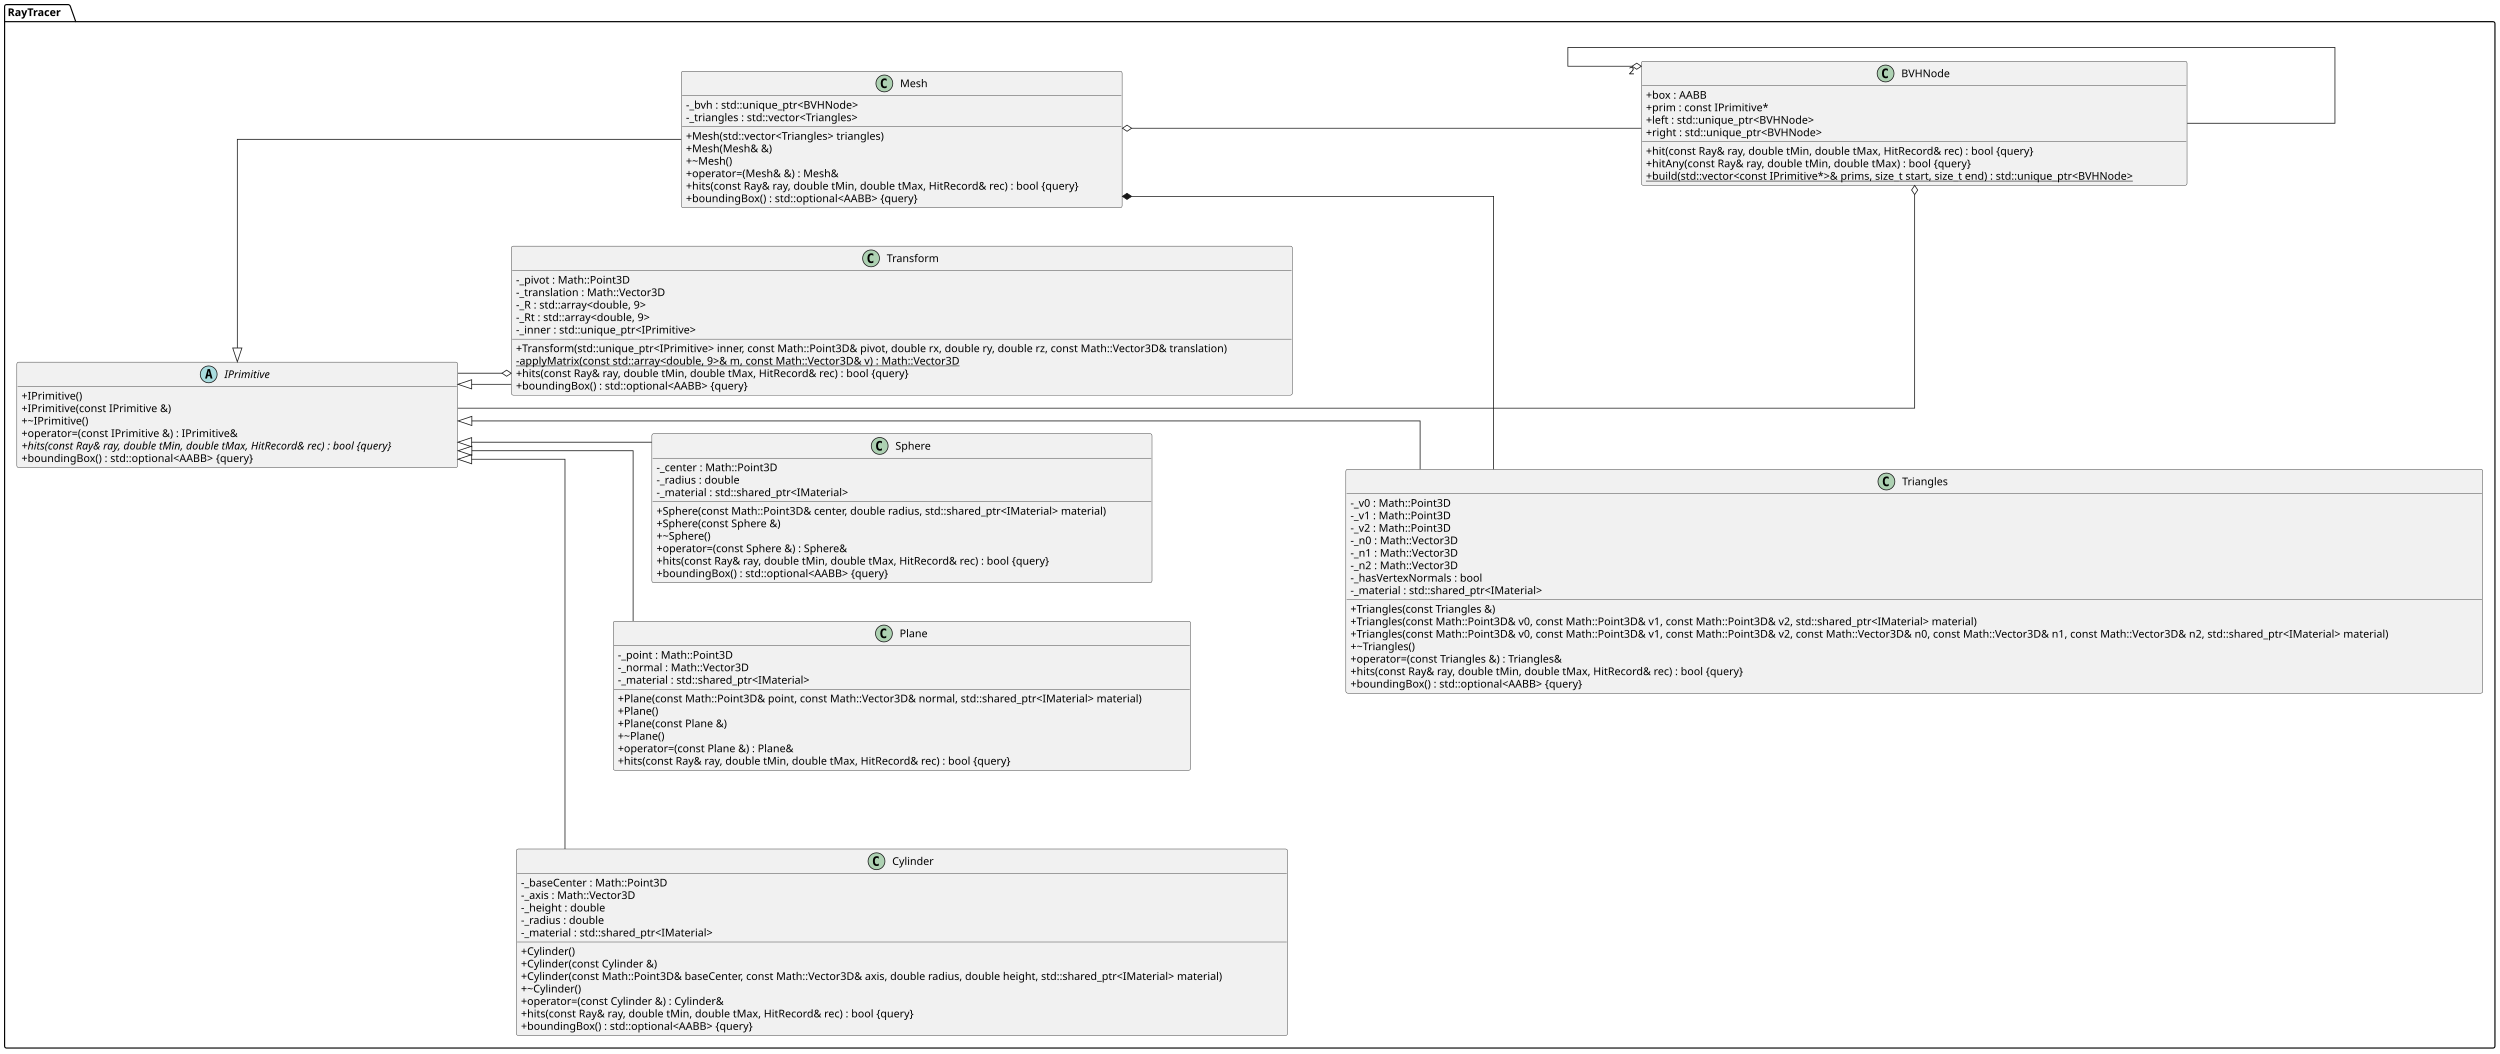
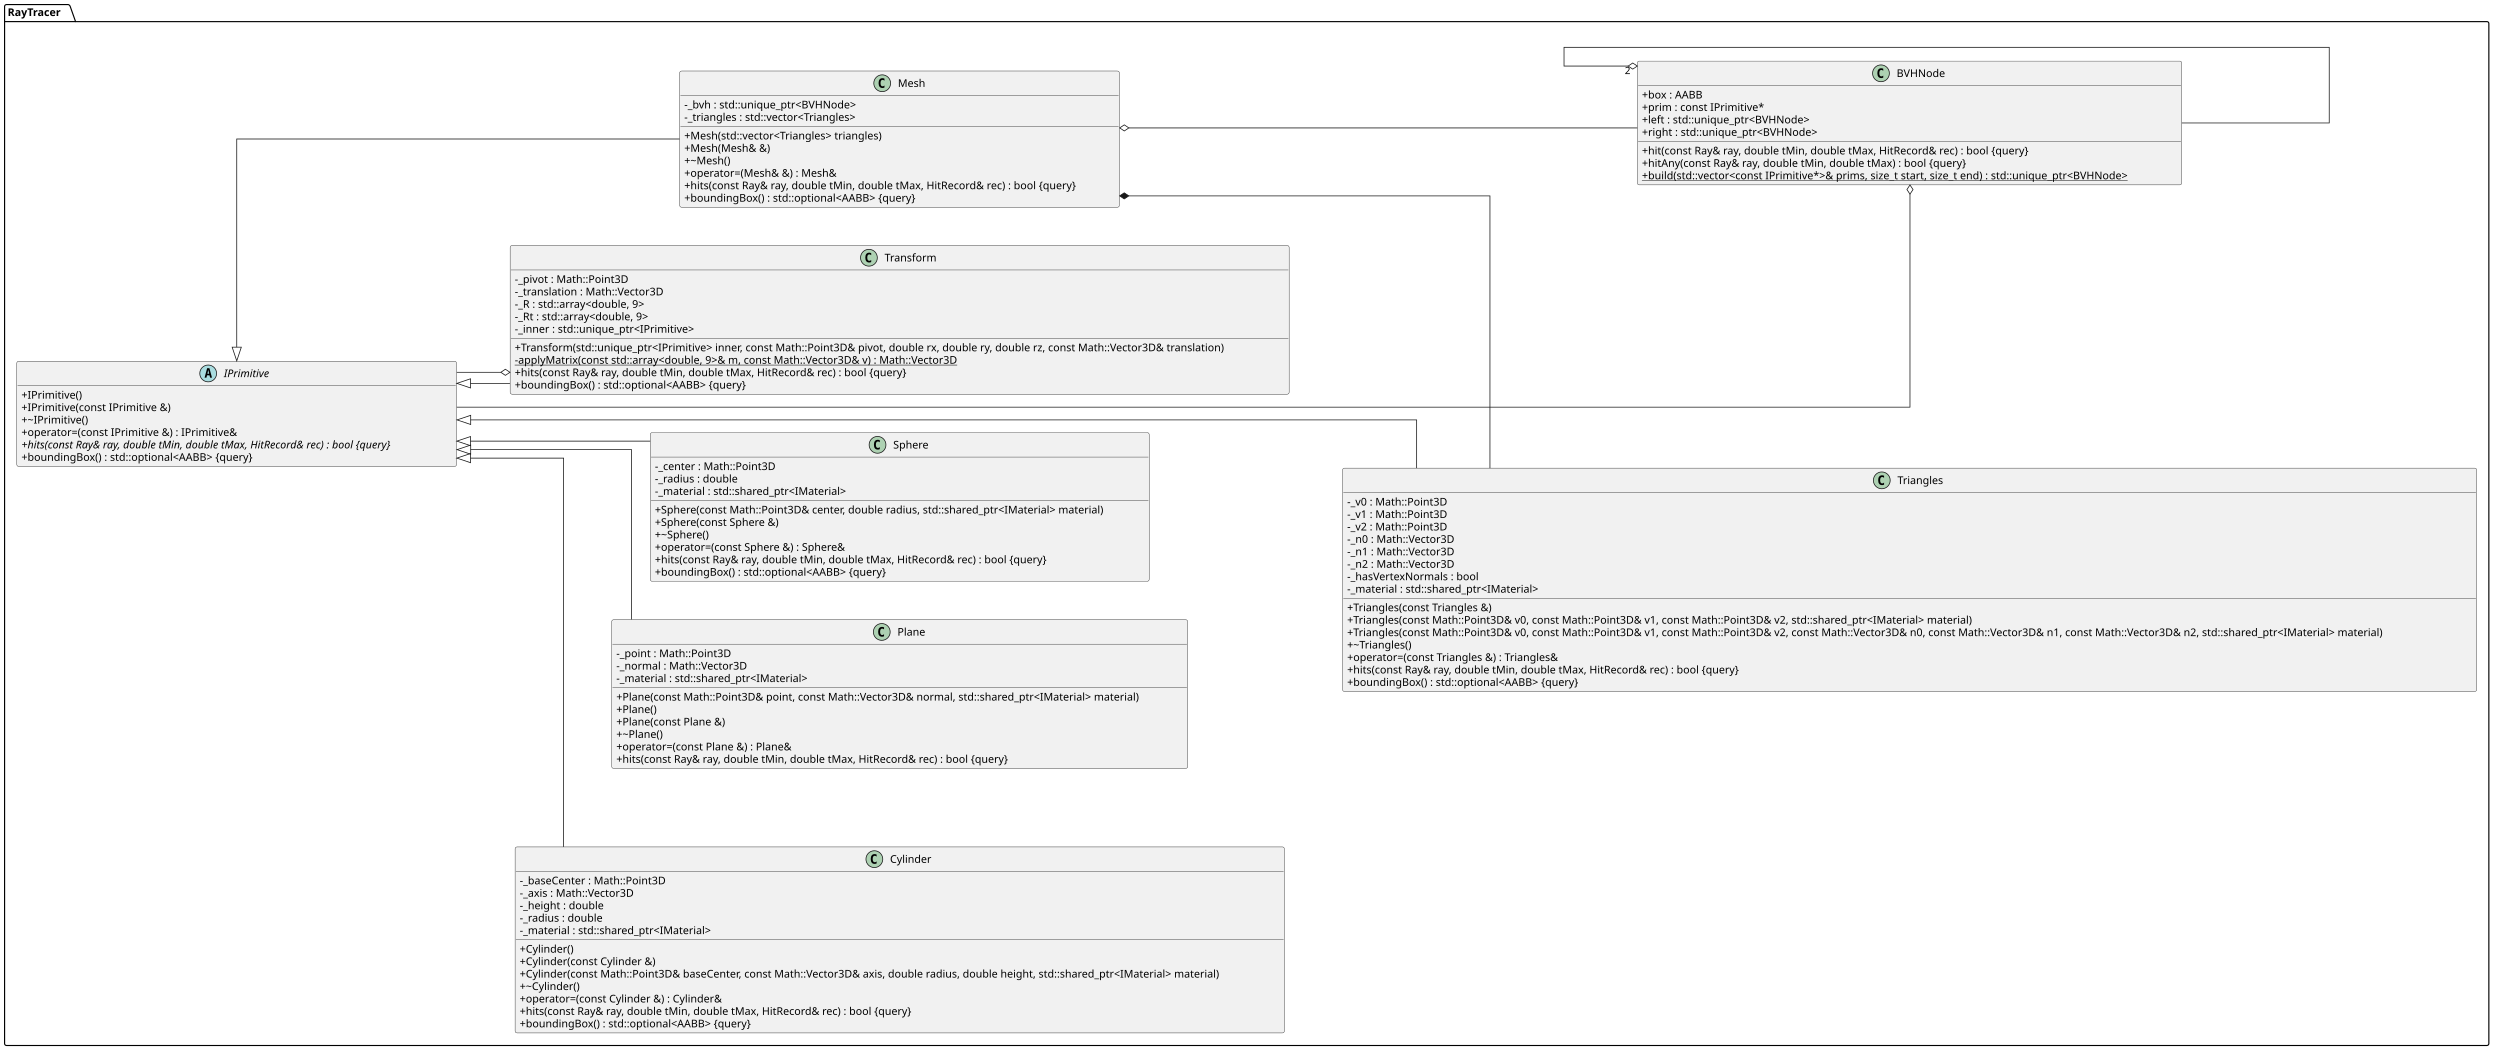
- <svg xmlns="http://www.w3.org/2000/svg" contentStyleType="text/css" data-diagram-type="CLASS" height="1720px" preserveAspectRatio="none" style="width:4082px;height:1720px;background:#FFFFFF;" version="1.1" viewBox="0 0 4082 1720" width="4082.5px" zoomAndPan="magnify">
+ <svg xmlns="http://www.w3.org/2000/svg" contentStyleType="text/css" data-diagram-type="CLASS" height="1730px" preserveAspectRatio="none" style="width:4092px;height:1730px;background:#FFFFFF;" version="1.1" viewBox="0 0 4092 1730" width="4092.5px" zoomAndPan="magnify">
  <defs />
  <g>
    <g class="cluster" data-qualified-name="RayTracer" data-source-line="15" id="ent0002">
      <path d="M10.625,7.5 L111.816,7.5 A4.688,4.688 0 0 1 114.941,10.625 L123.691,35.371 L4070.625,35.371 A3.125,3.125 0 0 1 4073.75,38.496 L4073.75,1708.125 A3.125,3.125 0 0 1 4070.625,1711.25 L10.625,1711.25 A3.125,3.125 0 0 1 7.5,1708.125 L7.5,10.625 A3.125,3.125 0 0 1 10.625,7.5" fill="none" style="stroke:#000000;stroke-width:1.875;" />
      <line style="stroke:#000000;stroke-width:1.875;" x1="7.5" x2="123.691" y1="35.371" y2="35.371" />
-       <text fill="#000000" font-family="sans-serif" font-size="17.5" font-weight="bold" lengthAdjust="spacing" textLength="99.941" x="12.5" y="26.244">RayTracer</text>
+       <text fill="#000000" font-family="sans-serif" font-size="17.5" font-weight="700" lengthAdjust="spacing" textLength="99.941" x="12.5" y="26.244">RayTracer</text>
    </g>
    <g class="entity" data-qualified-name="RayTracer.Cylinder" data-source-line="16" id="ent0003">
      <rect fill="#F1F1F1" height="304.453" rx="3.125" ry="3.125" style="stroke:#181818;stroke-width:0.625;" width="1259.123" x="843.125" y="1386.25" />
      <ellipse cx="1431.144" cy="1406.25" fill="#ADD1B2" rx="13.75" ry="13.75" style="stroke:#181818;stroke-width:1.25;" />
      <path d="M1434.855,1413.301 Q1434.132,1413.672 1433.331,1413.848 Q1432.531,1414.043 1431.652,1414.043 Q1428.527,1414.043 1426.867,1411.992 Q1425.226,1409.922 1425.226,1406.016 Q1425.226,1402.109 1426.867,1400.039 Q1428.527,1397.969 1431.652,1397.969 Q1432.531,1397.969 1433.331,1398.164 Q1434.152,1398.359 1434.855,1398.73 L1434.855,1402.129 Q1434.073,1401.406 1433.331,1401.074 Q1432.589,1400.723 1431.808,1400.723 Q1430.128,1400.723 1429.269,1402.07 Q1428.409,1403.398 1428.409,1406.016 Q1428.409,1408.633 1429.269,1409.98 Q1430.128,1411.309 1431.808,1411.309 Q1432.589,1411.309 1433.331,1410.977 Q1434.073,1410.625 1434.855,1409.902 L1434.855,1413.301 Z " fill="#000000" />
      <text fill="#000000" font-family="sans-serif" font-size="17.5" lengthAdjust="spacing" textLength="72.461" x="1456.769" y="1412.308">Cylinder</text>
      <line style="stroke:#181818;stroke-width:0.625;" x1="844.375" x2="2100.999" y1="1426.25" y2="1426.25" />
      <text fill="#000000" font-family="sans-serif" font-size="17.5" lengthAdjust="spacing" textLength="256.954" x="850.625" y="1447.494">-_baseCenter : Math::Point3D</text>
      <text fill="#000000" font-family="sans-serif" font-size="17.5" lengthAdjust="spacing" textLength="204.446" x="850.625" y="1467.865">-_axis : Math::Vector3D</text>
      <text fill="#000000" font-family="sans-serif" font-size="17.5" lengthAdjust="spacing" textLength="147.511" x="850.625" y="1488.236">-_height : double</text>
      <text fill="#000000" font-family="sans-serif" font-size="17.5" lengthAdjust="spacing" textLength="145.828" x="850.625" y="1508.607">-_radius : double</text>
      <text fill="#000000" font-family="sans-serif" font-size="17.5" lengthAdjust="spacing" textLength="343.506" x="850.625" y="1528.978">-_material : std::shared_ptr&lt;IMaterial&gt;</text>
      <line style="stroke:#181818;stroke-width:0.625;" x1="844.375" x2="2100.999" y1="1538.105" y2="1538.105" />
      <text fill="#000000" font-family="sans-serif" font-size="17.5" lengthAdjust="spacing" textLength="100.779" x="850.625" y="1559.349">+Cylinder()</text>
      <text fill="#000000" font-family="sans-serif" font-size="17.5" lengthAdjust="spacing" textLength="245.41" x="850.625" y="1579.72">+Cylinder(const Cylinder &amp;)</text>
      <text fill="#000000" font-family="sans-serif" font-size="17.5" lengthAdjust="spacing" textLength="1244.123" x="850.625" y="1600.092">+Cylinder(const Math::Point3D&amp; baseCenter, const Math::Vector3D&amp; axis, double radius, double height, std::shared_ptr&lt;IMaterial&gt; material)</text>
      <text fill="#000000" font-family="sans-serif" font-size="17.5" lengthAdjust="spacing" textLength="115.442" x="850.625" y="1620.463">+~Cylinder()</text>
      <text fill="#000000" font-family="sans-serif" font-size="17.5" lengthAdjust="spacing" textLength="366.005" x="850.625" y="1640.834">+operator=(const Cylinder &amp;) : Cylinder&amp;</text>
      <text fill="#000000" font-family="sans-serif" font-size="17.5" lengthAdjust="spacing" textLength="704.665" x="850.625" y="1661.205">+hits(const Ray&amp; ray, double tMin, double tMax, HitRecord&amp; rec) : bool {query}</text>
      <text fill="#000000" font-family="sans-serif" font-size="17.5" lengthAdjust="spacing" textLength="426.007" x="850.625" y="1681.576">+boundingBox() : std::optional&lt;AABB&gt; {query}</text>
    </g>
    <g class="entity" data-qualified-name="RayTracer.IPrimitive" data-source-line="31" id="ent0004">
      <rect fill="#F1F1F1" height="172.227" rx="3.125" ry="3.125" style="stroke:#181818;stroke-width:0.625;" width="719.665" x="27.5" y="591.25" />
      <ellipse cx="340.757" cy="611.25" fill="#A9DCDF" rx="13.75" ry="13.75" style="stroke:#181818;stroke-width:1.25;" />
      <path d="M340.894,605.43 L339.448,611.777 L342.358,611.777 L340.894,605.43 Z M339.038,602.637 L342.769,602.637 L346.968,618.125 L343.901,618.125 L342.944,614.297 L338.843,614.297 L337.905,618.125 L334.858,618.125 L339.038,602.637 Z " fill="#000000" />
      <text fill="#000000" font-family="sans-serif" font-size="17.5" font-style="italic" lengthAdjust="spacing" textLength="82.527" x="366.382" y="617.308">IPrimitive</text>
      <line style="stroke:#181818;stroke-width:0.625;" x1="28.75" x2="745.915" y1="631.25" y2="631.25" />
      <text fill="#000000" font-family="sans-serif" font-size="17.5" lengthAdjust="spacing" textLength="110.845" x="35" y="652.494">+IPrimitive()</text>
      <text fill="#000000" font-family="sans-serif" font-size="17.5" lengthAdjust="spacing" textLength="265.542" x="35" y="672.865">+IPrimitive(const IPrimitive &amp;)</text>
      <text fill="#000000" font-family="sans-serif" font-size="17.5" lengthAdjust="spacing" textLength="125.508" x="35" y="693.236">+~IPrimitive()</text>
      <text fill="#000000" font-family="sans-serif" font-size="17.5" lengthAdjust="spacing" textLength="386.137" x="35" y="713.607">+operator=(const IPrimitive &amp;) : IPrimitive&amp;</text>
      <text fill="#000000" font-family="sans-serif" font-size="17.5" font-style="italic" lengthAdjust="spacing" textLength="704.665" x="35" y="733.978">+hits(const Ray&amp; ray, double tMin, double tMax, HitRecord&amp; rec) : bool {query}</text>
      <text fill="#000000" font-family="sans-serif" font-size="17.5" lengthAdjust="spacing" textLength="426.007" x="35" y="754.349">+boundingBox() : std::optional&lt;AABB&gt; {query}</text>
    </g>
    <g class="entity" data-qualified-name="RayTracer.Mesh" data-source-line="40" id="ent0005">
      <rect fill="#F1F1F1" height="222.969" rx="3.125" ry="3.125" style="stroke:#181818;stroke-width:0.625;" width="719.665" x="1112.5" y="116.25" />
      <ellipse cx="1443.983" cy="136.25" fill="#ADD1B2" rx="13.75" ry="13.75" style="stroke:#181818;stroke-width:1.25;" />
      <path d="M1447.694,143.301 Q1446.971,143.672 1446.171,143.848 Q1445.37,144.043 1444.491,144.043 Q1441.366,144.043 1439.706,141.992 Q1438.065,139.922 1438.065,136.016 Q1438.065,132.109 1439.706,130.039 Q1441.366,127.969 1444.491,127.969 Q1445.37,127.969 1446.171,128.164 Q1446.991,128.359 1447.694,128.731 L1447.694,132.129 Q1446.913,131.406 1446.171,131.074 Q1445.428,130.723 1444.647,130.723 Q1442.967,130.723 1442.108,132.07 Q1441.249,133.398 1441.249,136.016 Q1441.249,138.633 1442.108,139.981 Q1442.967,141.309 1444.647,141.309 Q1445.428,141.309 1446.171,140.977 Q1446.913,140.625 1447.694,139.902 L1447.694,143.301 Z " fill="#000000" />
      <text fill="#000000" font-family="sans-serif" font-size="17.5" lengthAdjust="spacing" textLength="46.074" x="1469.608" y="142.308">Mesh</text>
      <line style="stroke:#181818;stroke-width:0.625;" x1="1113.75" x2="1830.916" y1="156.25" y2="156.25" />
      <text fill="#000000" font-family="sans-serif" font-size="17.5" lengthAdjust="spacing" textLength="309.582" x="1120" y="177.494">-_bvh : std::unique_ptr&lt;BVHNode&gt;</text>
      <text fill="#000000" font-family="sans-serif" font-size="17.5" lengthAdjust="spacing" textLength="312.804" x="1120" y="197.865">-_triangles : std::vector&lt;Triangles&gt;</text>
      <line style="stroke:#181818;stroke-width:0.625;" x1="1113.75" x2="1830.916" y1="206.992" y2="206.992" />
      <text fill="#000000" font-family="sans-serif" font-size="17.5" lengthAdjust="spacing" textLength="360.673" x="1120" y="228.236">+Mesh(std::vector&lt;Triangles&gt; triangles)</text>
      <text fill="#000000" font-family="sans-serif" font-size="17.5" lengthAdjust="spacing" textLength="153.321" x="1120" y="248.607">+Mesh(Mesh&amp; &amp;)</text>
      <text fill="#000000" font-family="sans-serif" font-size="17.5" lengthAdjust="spacing" textLength="89.055" x="1120" y="268.978">+~Mesh()</text>
      <text fill="#000000" font-family="sans-serif" font-size="17.5" lengthAdjust="spacing" textLength="273.916" x="1120" y="289.349">+operator=(Mesh&amp; &amp;) : Mesh&amp;</text>
      <text fill="#000000" font-family="sans-serif" font-size="17.5" lengthAdjust="spacing" textLength="704.665" x="1120" y="309.721">+hits(const Ray&amp; ray, double tMin, double tMax, HitRecord&amp; rec) : bool {query}</text>
      <text fill="#000000" font-family="sans-serif" font-size="17.5" lengthAdjust="spacing" textLength="426.007" x="1120" y="330.092">+boundingBox() : std::optional&lt;AABB&gt; {query}</text>
    </g>
    <g class="entity" data-qualified-name="RayTracer.Plane" data-source-line="51" id="ent0006">
      <rect fill="#F1F1F1" height="243.34" rx="3.125" ry="3.125" style="stroke:#181818;stroke-width:0.625;" width="942.697" x="1001.25" y="1014.375" />
      <ellipse cx="1443.287" cy="1034.375" fill="#ADD1B2" rx="13.75" ry="13.75" style="stroke:#181818;stroke-width:1.25;" />
      <path d="M1446.998,1041.426 Q1446.276,1041.797 1445.475,1041.973 Q1444.674,1042.168 1443.795,1042.168 Q1440.67,1042.168 1439.01,1040.117 Q1437.369,1038.047 1437.369,1034.141 Q1437.369,1030.234 1439.01,1028.164 Q1440.67,1026.094 1443.795,1026.094 Q1444.674,1026.094 1445.475,1026.289 Q1446.295,1026.484 1446.998,1026.855 L1446.998,1030.254 Q1446.217,1029.531 1445.475,1029.199 Q1444.733,1028.848 1443.951,1028.848 Q1442.272,1028.848 1441.412,1030.195 Q1440.553,1031.523 1440.553,1034.141 Q1440.553,1036.758 1441.412,1038.105 Q1442.272,1039.434 1443.951,1039.434 Q1444.733,1039.434 1445.475,1039.102 Q1446.217,1038.75 1446.998,1038.027 L1446.998,1041.426 Z " fill="#000000" />
      <text fill="#000000" font-family="sans-serif" font-size="17.5" lengthAdjust="spacing" textLength="47.997" x="1468.912" y="1040.433">Plane</text>
      <line style="stroke:#181818;stroke-width:0.625;" x1="1002.5" x2="1942.697" y1="1054.375" y2="1054.375" />
      <text fill="#000000" font-family="sans-serif" font-size="17.5" lengthAdjust="spacing" textLength="200.968" x="1008.75" y="1075.619">-_point : Math::Point3D</text>
      <text fill="#000000" font-family="sans-serif" font-size="17.5" lengthAdjust="spacing" textLength="231.012" x="1008.75" y="1095.99">-_normal : Math::Vector3D</text>
      <text fill="#000000" font-family="sans-serif" font-size="17.5" lengthAdjust="spacing" textLength="343.506" x="1008.75" y="1116.361">-_material : std::shared_ptr&lt;IMaterial&gt;</text>
      <line style="stroke:#181818;stroke-width:0.625;" x1="1002.5" x2="1942.697" y1="1125.488" y2="1125.488" />
      <text fill="#000000" font-family="sans-serif" font-size="17.5" lengthAdjust="spacing" textLength="927.697" x="1008.75" y="1146.732">+Plane(const Math::Point3D&amp; point, const Math::Vector3D&amp; normal, std::shared_ptr&lt;IMaterial&gt; material)</text>
      <text fill="#000000" font-family="sans-serif" font-size="17.5" lengthAdjust="spacing" textLength="76.315" x="1008.75" y="1167.103">+Plane()</text>
      <text fill="#000000" font-family="sans-serif" font-size="17.5" lengthAdjust="spacing" textLength="196.482" x="1008.75" y="1187.474">+Plane(const Plane &amp;)</text>
      <text fill="#000000" font-family="sans-serif" font-size="17.5" lengthAdjust="spacing" textLength="90.978" x="1008.75" y="1207.845">+~Plane()</text>
      <text fill="#000000" font-family="sans-serif" font-size="17.5" lengthAdjust="spacing" textLength="317.076" x="1008.75" y="1228.217">+operator=(const Plane &amp;) : Plane&amp;</text>
      <text fill="#000000" font-family="sans-serif" font-size="17.5" lengthAdjust="spacing" textLength="704.665" x="1008.75" y="1248.588">+hits(const Ray&amp; ray, double tMin, double tMax, HitRecord&amp; rec) : bool {query}</text>
    </g>
    <g class="entity" data-qualified-name="RayTracer.Sphere" data-source-line="63" id="ent0007">
      <rect fill="#F1F1F1" height="243.34" rx="3.125" ry="3.125" style="stroke:#181818;stroke-width:0.625;" width="816.616" x="1064.375" y="708.125" />
      <ellipse cx="1436.352" cy="728.125" fill="#ADD1B2" rx="13.75" ry="13.75" style="stroke:#181818;stroke-width:1.25;" />
      <path d="M1440.063,735.176 Q1439.341,735.547 1438.54,735.723 Q1437.739,735.918 1436.86,735.918 Q1433.735,735.918 1432.075,733.867 Q1430.435,731.797 1430.435,727.891 Q1430.435,723.984 1432.075,721.914 Q1433.735,719.844 1436.86,719.844 Q1437.739,719.844 1438.54,720.039 Q1439.36,720.234 1440.063,720.606 L1440.063,724.004 Q1439.282,723.281 1438.54,722.949 Q1437.798,722.598 1437.017,722.598 Q1435.337,722.598 1434.477,723.945 Q1433.618,725.273 1433.618,727.891 Q1433.618,730.508 1434.477,731.856 Q1435.337,733.184 1437.017,733.184 Q1437.798,733.184 1438.54,732.852 Q1439.282,732.5 1440.063,731.777 L1440.063,735.176 Z " fill="#000000" />
      <text fill="#000000" font-family="sans-serif" font-size="17.5" lengthAdjust="spacing" textLength="62.036" x="1461.977" y="734.183">Sphere</text>
      <line style="stroke:#181818;stroke-width:0.625;" x1="1065.625" x2="1879.741" y1="748.125" y2="748.125" />
      <text fill="#000000" font-family="sans-serif" font-size="17.5" lengthAdjust="spacing" textLength="212.64" x="1071.875" y="769.369">-_center : Math::Point3D</text>
      <text fill="#000000" font-family="sans-serif" font-size="17.5" lengthAdjust="spacing" textLength="145.828" x="1071.875" y="789.74">-_radius : double</text>
      <text fill="#000000" font-family="sans-serif" font-size="17.5" lengthAdjust="spacing" textLength="343.506" x="1071.875" y="810.111">-_material : std::shared_ptr&lt;IMaterial&gt;</text>
      <line style="stroke:#181818;stroke-width:0.625;" x1="1065.625" x2="1879.741" y1="819.238" y2="819.238" />
      <text fill="#000000" font-family="sans-serif" font-size="17.5" lengthAdjust="spacing" textLength="801.616" x="1071.875" y="840.482">+Sphere(const Math::Point3D&amp; center, double radius, std::shared_ptr&lt;IMaterial&gt; material)</text>
      <text fill="#000000" font-family="sans-serif" font-size="17.5" lengthAdjust="spacing" textLength="224.56" x="1071.875" y="860.853">+Sphere(const Sphere &amp;)</text>
      <text fill="#000000" font-family="sans-serif" font-size="17.5" lengthAdjust="spacing" textLength="105.017" x="1071.875" y="881.224">+~Sphere()</text>
      <text fill="#000000" font-family="sans-serif" font-size="17.5" lengthAdjust="spacing" textLength="345.155" x="1071.875" y="901.596">+operator=(const Sphere &amp;) : Sphere&amp;</text>
      <text fill="#000000" font-family="sans-serif" font-size="17.5" lengthAdjust="spacing" textLength="704.665" x="1071.875" y="921.967">+hits(const Ray&amp; ray, double tMin, double tMax, HitRecord&amp; rec) : bool {query}</text>
      <text fill="#000000" font-family="sans-serif" font-size="17.5" lengthAdjust="spacing" textLength="426.007" x="1071.875" y="942.338">+boundingBox() : std::optional&lt;AABB&gt; {query}</text>
    </g>
    <g class="entity" data-qualified-name="RayTracer.Transform" data-source-line="75" id="ent0008">
      <rect fill="#F1F1F1" height="243.34" rx="3.125" ry="3.125" style="stroke:#181818;stroke-width:0.625;" width="1275.085" x="835" y="401.875" />
      <ellipse cx="1422.267" cy="421.875" fill="#ADD1B2" rx="13.75" ry="13.75" style="stroke:#181818;stroke-width:1.25;" />
      <path d="M1425.978,428.926 Q1425.255,429.297 1424.454,429.473 Q1423.654,429.668 1422.775,429.668 Q1419.65,429.668 1417.989,427.617 Q1416.349,425.547 1416.349,421.641 Q1416.349,417.734 1417.989,415.664 Q1419.65,413.594 1422.775,413.594 Q1423.654,413.594 1424.454,413.789 Q1425.275,413.984 1425.978,414.356 L1425.978,417.754 Q1425.197,417.031 1424.454,416.699 Q1423.712,416.348 1422.931,416.348 Q1421.251,416.348 1420.392,417.695 Q1419.533,419.023 1419.533,421.641 Q1419.533,424.258 1420.392,425.606 Q1421.251,426.934 1422.931,426.934 Q1423.712,426.934 1424.454,426.602 Q1425.197,426.25 1425.978,425.527 L1425.978,428.926 Z " fill="#000000" />
      <text fill="#000000" font-family="sans-serif" font-size="17.5" lengthAdjust="spacing" textLength="89.927" x="1447.892" y="427.933">Transform</text>
      <line style="stroke:#181818;stroke-width:0.625;" x1="836.25" x2="2108.835" y1="441.875" y2="441.875" />
      <text fill="#000000" font-family="sans-serif" font-size="17.5" lengthAdjust="spacing" textLength="200.233" x="842.5" y="463.119">-_pivot : Math::Point3D</text>
      <text fill="#000000" font-family="sans-serif" font-size="17.5" lengthAdjust="spacing" textLength="263.483" x="842.5" y="483.49">-_translation : Math::Vector3D</text>
      <text fill="#000000" font-family="sans-serif" font-size="17.5" lengthAdjust="spacing" textLength="240.548" x="842.5" y="503.861">-_R : std::array&lt;double, 9&gt;</text>
      <text fill="#000000" font-family="sans-serif" font-size="17.5" lengthAdjust="spacing" textLength="247.41" x="842.5" y="524.232">-_Rt : std::array&lt;double, 9&gt;</text>
      <text fill="#000000" font-family="sans-serif" font-size="17.5" lengthAdjust="spacing" textLength="321.75" x="842.5" y="544.603">-_inner : std::unique_ptr&lt;IPrimitive&gt;</text>
      <line style="stroke:#181818;stroke-width:0.625;" x1="836.25" x2="2108.835" y1="553.731" y2="553.731" />
      <text fill="#000000" font-family="sans-serif" font-size="17.5" lengthAdjust="spacing" textLength="1260.085" x="842.5" y="574.974">+Transform(std::unique_ptr&lt;IPrimitive&gt; inner, const Math::Point3D&amp; pivot, double rx, double ry, double rz, const Math::Vector3D&amp; translation)</text>
      <text fill="#000000" font-family="sans-serif" font-size="17.5" lengthAdjust="spacing" text-decoration="underline" textLength="794.02" x="842.5" y="595.346">-applyMatrix(const std::array&lt;double, 9&gt;&amp; m, const Math::Vector3D&amp; v) : Math::Vector3D</text>
      <text fill="#000000" font-family="sans-serif" font-size="17.5" lengthAdjust="spacing" textLength="704.665" x="842.5" y="615.717">+hits(const Ray&amp; ray, double tMin, double tMax, HitRecord&amp; rec) : bool {query}</text>
      <text fill="#000000" font-family="sans-serif" font-size="17.5" lengthAdjust="spacing" textLength="426.007" x="842.5" y="636.088">+boundingBox() : std::optional&lt;AABB&gt; {query}</text>
    </g>
    <g class="entity" data-qualified-name="RayTracer.Triangles" data-source-line="87" id="ent0009">
      <rect fill="#F1F1F1" height="365.566" rx="3.125" ry="3.125" style="stroke:#181818;stroke-width:0.625;" width="1856.294" x="2197.5" y="766.25" />
      <ellipse cx="3080.126" cy="786.25" fill="#ADD1B2" rx="13.75" ry="13.75" style="stroke:#181818;stroke-width:1.25;" />
      <path d="M3083.837,793.301 Q3083.115,793.672 3082.314,793.848 Q3081.513,794.043 3080.634,794.043 Q3077.509,794.043 3075.849,791.992 Q3074.208,789.922 3074.208,786.016 Q3074.208,782.109 3075.849,780.039 Q3077.509,777.969 3080.634,777.969 Q3081.513,777.969 3082.314,778.164 Q3083.134,778.359 3083.837,778.731 L3083.837,782.129 Q3083.056,781.406 3082.314,781.074 Q3081.572,780.723 3080.79,780.723 Q3079.111,780.723 3078.251,782.07 Q3077.392,783.398 3077.392,786.016 Q3077.392,788.633 3078.251,789.981 Q3079.111,791.309 3080.79,791.309 Q3081.572,791.309 3082.314,790.977 Q3083.056,790.625 3083.837,789.902 L3083.837,793.301 Z " fill="#000000" />
      <text fill="#000000" font-family="sans-serif" font-size="17.5" lengthAdjust="spacing" textLength="80.416" x="3105.751" y="792.308">Triangles</text>
      <line style="stroke:#181818;stroke-width:0.625;" x1="2198.75" x2="4052.544" y1="806.25" y2="806.25" />
      <text fill="#000000" font-family="sans-serif" font-size="17.5" lengthAdjust="spacing" textLength="177.828" x="2205" y="827.494">-_v0 : Math::Point3D</text>
      <text fill="#000000" font-family="sans-serif" font-size="17.5" lengthAdjust="spacing" textLength="177.828" x="2205" y="847.865">-_v1 : Math::Point3D</text>
      <text fill="#000000" font-family="sans-serif" font-size="17.5" lengthAdjust="spacing" textLength="177.828" x="2205" y="868.236">-_v2 : Math::Point3D</text>
      <text fill="#000000" font-family="sans-serif" font-size="17.5" lengthAdjust="spacing" textLength="191.611" x="2205" y="888.607">-_n0 : Math::Vector3D</text>
      <text fill="#000000" font-family="sans-serif" font-size="17.5" lengthAdjust="spacing" textLength="191.611" x="2205" y="908.978">-_n1 : Math::Vector3D</text>
      <text fill="#000000" font-family="sans-serif" font-size="17.5" lengthAdjust="spacing" textLength="191.611" x="2205" y="929.349">-_n2 : Math::Vector3D</text>
      <text fill="#000000" font-family="sans-serif" font-size="17.5" lengthAdjust="spacing" textLength="231.063" x="2205" y="949.721">-_hasVertexNormals : bool</text>
      <text fill="#000000" font-family="sans-serif" font-size="17.5" lengthAdjust="spacing" textLength="343.506" x="2205" y="970.092">-_material : std::shared_ptr&lt;IMaterial&gt;</text>
      <line style="stroke:#181818;stroke-width:0.625;" x1="2198.75" x2="4052.544" y1="979.219" y2="979.219" />
      <text fill="#000000" font-family="sans-serif" font-size="17.5" lengthAdjust="spacing" textLength="261.321" x="2205" y="1000.463">+Triangles(const Triangles &amp;)</text>
      <text fill="#000000" font-family="sans-serif" font-size="17.5" lengthAdjust="spacing" textLength="1112.831" x="2205" y="1020.834">+Triangles(const Math::Point3D&amp; v0, const Math::Point3D&amp; v1, const Math::Point3D&amp; v2, std::shared_ptr&lt;IMaterial&gt; material)</text>
      <text fill="#000000" font-family="sans-serif" font-size="17.5" lengthAdjust="spacing" textLength="1841.294" x="2205" y="1041.205">+Triangles(const Math::Point3D&amp; v0, const Math::Point3D&amp; v1, const Math::Point3D&amp; v2, const Math::Vector3D&amp; n0, const Math::Vector3D&amp; n1, const Math::Vector3D&amp; n2, std::shared_ptr&lt;IMaterial&gt; material)</text>
      <text fill="#000000" font-family="sans-serif" font-size="17.5" lengthAdjust="spacing" textLength="123.397" x="2205" y="1061.576">+~Triangles()</text>
      <text fill="#000000" font-family="sans-serif" font-size="17.5" lengthAdjust="spacing" textLength="381.915" x="2205" y="1081.947">+operator=(const Triangles &amp;) : Triangles&amp;</text>
      <text fill="#000000" font-family="sans-serif" font-size="17.5" lengthAdjust="spacing" textLength="704.665" x="2205" y="1102.318">+hits(const Ray&amp; ray, double tMin, double tMax, HitRecord&amp; rec) : bool {query}</text>
      <text fill="#000000" font-family="sans-serif" font-size="17.5" lengthAdjust="spacing" textLength="426.007" x="2205" y="1122.689">+boundingBox() : std::optional&lt;AABB&gt; {query}</text>
    </g>
    <g class="entity" data-qualified-name="RayTracer.BVHNode" data-source-line="105" id="ent0010">
      <rect fill="#F1F1F1" height="202.598" rx="3.125" ry="3.125" style="stroke:#181818;stroke-width:0.625;" width="890.991" x="2680" y="100" />
      <ellipse cx="3078.779" cy="120" fill="#ADD1B2" rx="13.75" ry="13.75" style="stroke:#181818;stroke-width:1.25;" />
      <path d="M3082.49,127.051 Q3081.767,127.422 3080.966,127.598 Q3080.165,127.793 3079.287,127.793 Q3076.162,127.793 3074.501,125.742 Q3072.861,123.672 3072.861,119.766 Q3072.861,115.859 3074.501,113.789 Q3076.162,111.719 3079.287,111.719 Q3080.165,111.719 3080.966,111.914 Q3081.787,112.109 3082.49,112.481 L3082.49,115.879 Q3081.708,115.156 3080.966,114.824 Q3080.224,114.473 3079.443,114.473 Q3077.763,114.473 3076.904,115.82 Q3076.044,117.148 3076.044,119.766 Q3076.044,122.383 3076.904,123.731 Q3077.763,125.059 3079.443,125.059 Q3080.224,125.059 3080.966,124.727 Q3081.708,124.375 3082.49,123.652 L3082.49,127.051 Z " fill="#000000" />
      <text fill="#000000" font-family="sans-serif" font-size="17.5" lengthAdjust="spacing" textLength="82.809" x="3104.404" y="126.058">BVHNode</text>
      <line style="stroke:#181818;stroke-width:0.625;" x1="2681.25" x2="3569.741" y1="140" y2="140" />
      <text fill="#000000" font-family="sans-serif" font-size="17.5" lengthAdjust="spacing" textLength="111.81" x="2687.5" y="161.244">+box : AABB</text>
      <text fill="#000000" font-family="sans-serif" font-size="17.5" lengthAdjust="spacing" textLength="216.135" x="2687.5" y="181.615">+prim : const IPrimitive*</text>
      <text fill="#000000" font-family="sans-serif" font-size="17.5" lengthAdjust="spacing" textLength="305.276" x="2687.5" y="201.986">+left : std::unique_ptr&lt;BVHNode&gt;</text>
      <text fill="#000000" font-family="sans-serif" font-size="17.5" lengthAdjust="spacing" textLength="317.743" x="2687.5" y="222.357">+right : std::unique_ptr&lt;BVHNode&gt;</text>
      <line style="stroke:#181818;stroke-width:0.625;" x1="2681.25" x2="3569.741" y1="231.484" y2="231.484" />
      <text fill="#000000" font-family="sans-serif" font-size="17.5" lengthAdjust="spacing" textLength="695.548" x="2687.5" y="252.728">+hit(const Ray&amp; ray, double tMin, double tMax, HitRecord&amp; rec) : bool {query}</text>
      <text fill="#000000" font-family="sans-serif" font-size="17.5" lengthAdjust="spacing" textLength="584.609" x="2687.5" y="273.099">+hitAny(const Ray&amp; ray, double tMin, double tMax) : bool {query}</text>
      <text fill="#000000" font-family="sans-serif" font-size="17.5" lengthAdjust="spacing" text-decoration="underline" textLength="875.991" x="2687.5" y="293.471">+build(std::vector&lt;const IPrimitive*&gt;&amp; prims, size_t start, size_t end) : std::unique_ptr&lt;BVHNode&gt;</text>
    </g>
    <g class="link" data-entity-1="ent0004" data-entity-2="ent0003" data-link-type="extension" data-source-line="122" id="lnk11">
      <path codeLine="122" d="M770.188,749.85 C866.8,749.85 922.5,749.85 922.5,749.85 C922.5,749.85 922.5,1156.838 922.5,1386.175" fill="none" id="IPrimitive-backto-Cylinder" style="stroke:#181818;stroke-width:1.25;" />
      <polygon fill="none" points="747.688,749.85,770.188,757.35,770.188,742.35,747.688,749.85" style="stroke:#181818;stroke-width:1.25;" />
    </g>
    <g class="link" data-entity-1="ent0004" data-entity-2="ent0005" data-link-type="extension" data-source-line="125" id="lnk12">
      <path codeLine="125" d="M387.5,568.237 C387.5,437.475 387.5,227.5 387.5,227.5 C387.5,227.5 796.562,227.5 1112.338,227.5" fill="none" id="IPrimitive-backto-Mesh" style="stroke:#181818;stroke-width:1.25;" />
      <polygon fill="none" points="387.5,590.737,395,568.237,380,568.237,387.5,590.737" style="stroke:#181818;stroke-width:1.25;" />
    </g>
    <g class="link" data-entity-1="ent0004" data-entity-2="ent0006" data-link-type="extension" data-source-line="128" id="lnk13">
      <path codeLine="128" d="M770.438,735.938 C918.65,735.938 1033.75,735.938 1033.75,735.938 C1033.75,735.938 1033.75,896.237 1033.75,1013.962" fill="none" id="IPrimitive-backto-Plane" style="stroke:#181818;stroke-width:1.25;" />
      <polygon fill="none" points="747.938,735.938,770.438,743.438,770.438,728.438,747.938,735.938" style="stroke:#181818;stroke-width:1.25;" />
    </g>
    <g class="link" data-entity-1="ent0004" data-entity-2="ent0007" data-link-type="extension" data-source-line="131" id="lnk14">
      <path codeLine="131" d="M770.163,722.025 C871.612,722.025 960.2,722.025 1064.263,722.025" fill="none" id="IPrimitive-backto-Sphere" style="stroke:#181818;stroke-width:1.25;" />
      <polygon fill="none" points="747.663,722.025,770.163,729.525,770.163,714.525,747.663,722.025" style="stroke:#181818;stroke-width:1.25;" />
    </g>
    <g class="link" data-entity-1="ent0004" data-entity-2="ent0008" data-link-type="extension" data-source-line="134" id="lnk15">
      <path codeLine="134" d="M770.163,627.5 C798.525,627.5 805.15,627.5 834.663,627.5" fill="none" id="IPrimitive-backto-Transform" style="stroke:#181818;stroke-width:1.25;" />
      <polygon fill="none" points="747.663,627.5,770.163,635,770.163,620,747.663,627.5" style="stroke:#181818;stroke-width:1.25;" />
    </g>
    <g class="link" data-entity-1="ent0008" data-entity-2="ent0004" data-link-type="aggregation" data-source-line="157" id="lnk21">
      <path codeLine="157" d="M819.688,609.375 C790.188,609.375 776.062,609.375 747.7,609.375" fill="none" id="Transform-backto-IPrimitive" style="stroke:#181818;stroke-width:1.25;" />
      <polygon fill="none" points="834.688,609.375,827.188,604.375,819.688,609.375,827.188,614.375,834.688,609.375" style="stroke:#181818;stroke-width:1.25;" />
    </g>
    <g class="link" data-entity-1="ent0004" data-entity-2="ent0009" data-link-type="extension" data-source-line="137" id="lnk16">
      <path codeLine="137" d="M770.425,687.288 C1329.275,687.288 2318.75,687.288 2318.75,687.288 C2318.75,687.288 2318.75,721.987 2318.75,766.087" fill="none" id="IPrimitive-backto-Triangles" style="stroke:#181818;stroke-width:1.25;" />
      <polygon fill="none" points="747.925,687.288,770.425,694.788,770.425,679.788,747.925,687.288" style="stroke:#181818;stroke-width:1.25;" />
    </g>
    <g class="link" data-entity-1="ent0010" data-entity-2="ent0010" data-link-type="aggregation" data-source-line="145" id="lnk17">
      <path codeLine="145" d="M2664.95,108.125 C2594.85,108.125 2560,108.125 2560,108.125 C2560,108.125 2560,77.5 2560,77.5 C2560,77.5 3812.5,77.5 3812.5,77.5 C3812.5,77.5 3812.5,201.25 3812.5,201.25 C3812.5,201.25 3702.925,201.25 3571.3,201.25" fill="none" id="BVHNode-backto-BVHNode" style="stroke:#181818;stroke-width:1.25;" />
      <polygon fill="none" points="2679.95,108.125,2672.45,103.125,2664.95,108.125,2672.45,113.125,2679.95,108.125" style="stroke:#181818;stroke-width:1.25;" />
      <text fill="#000000" font-family="sans-serif" font-size="16.25" lengthAdjust="spacing" textLength="10.339" x="2659.394" y="121.246">2</text>
    </g>
    <g class="link" data-entity-1="ent0010" data-entity-2="ent0004" data-link-type="aggregation" data-source-line="148" id="lnk18">
      <path codeLine="148" d="M3126.25,317.762 C3126.25,454.65 3126.25,666.462 3126.25,666.462 C3126.25,666.462 1491.013,666.462 747.65,666.462" fill="none" id="BVHNode-backto-IPrimitive" style="stroke:#181818;stroke-width:1.25;" />
      <polygon fill="none" points="3126.25,302.762,3121.25,310.262,3126.25,317.762,3131.25,310.262,3126.25,302.762" style="stroke:#181818;stroke-width:1.25;" />
    </g>
    <g class="link" data-entity-1="ent0005" data-entity-2="ent0010" data-link-type="aggregation" data-source-line="151" id="lnk19">
      <path codeLine="151" d="M1847.737,209.375 C2096.613,209.375 2414.325,209.375 2679.912,209.375" fill="none" id="Mesh-backto-BVHNode" style="stroke:#181818;stroke-width:1.25;" />
      <polygon fill="none" points="1832.737,209.375,1840.237,214.375,1847.737,209.375,1840.237,204.375,1832.737,209.375" style="stroke:#181818;stroke-width:1.25;" />
    </g>
    <g class="link" data-entity-1="ent0005" data-entity-2="ent0009" data-link-type="composition" data-source-line="154" id="lnk20">
      <path codeLine="154" d="M1847.638,320.625 C2122.287,320.625 2438.75,320.625 2438.75,320.625 C2438.75,320.625 2438.75,580.775 2438.75,766.225" fill="none" id="Mesh-backto-Triangles" style="stroke:#181818;stroke-width:1.25;" />
      <polygon fill="#181818" points="1832.638,320.625,1840.138,325.625,1847.638,320.625,1840.138,315.625,1832.638,320.625" style="stroke:#181818;stroke-width:1.25;" />
    </g>
  </g>
</svg>
